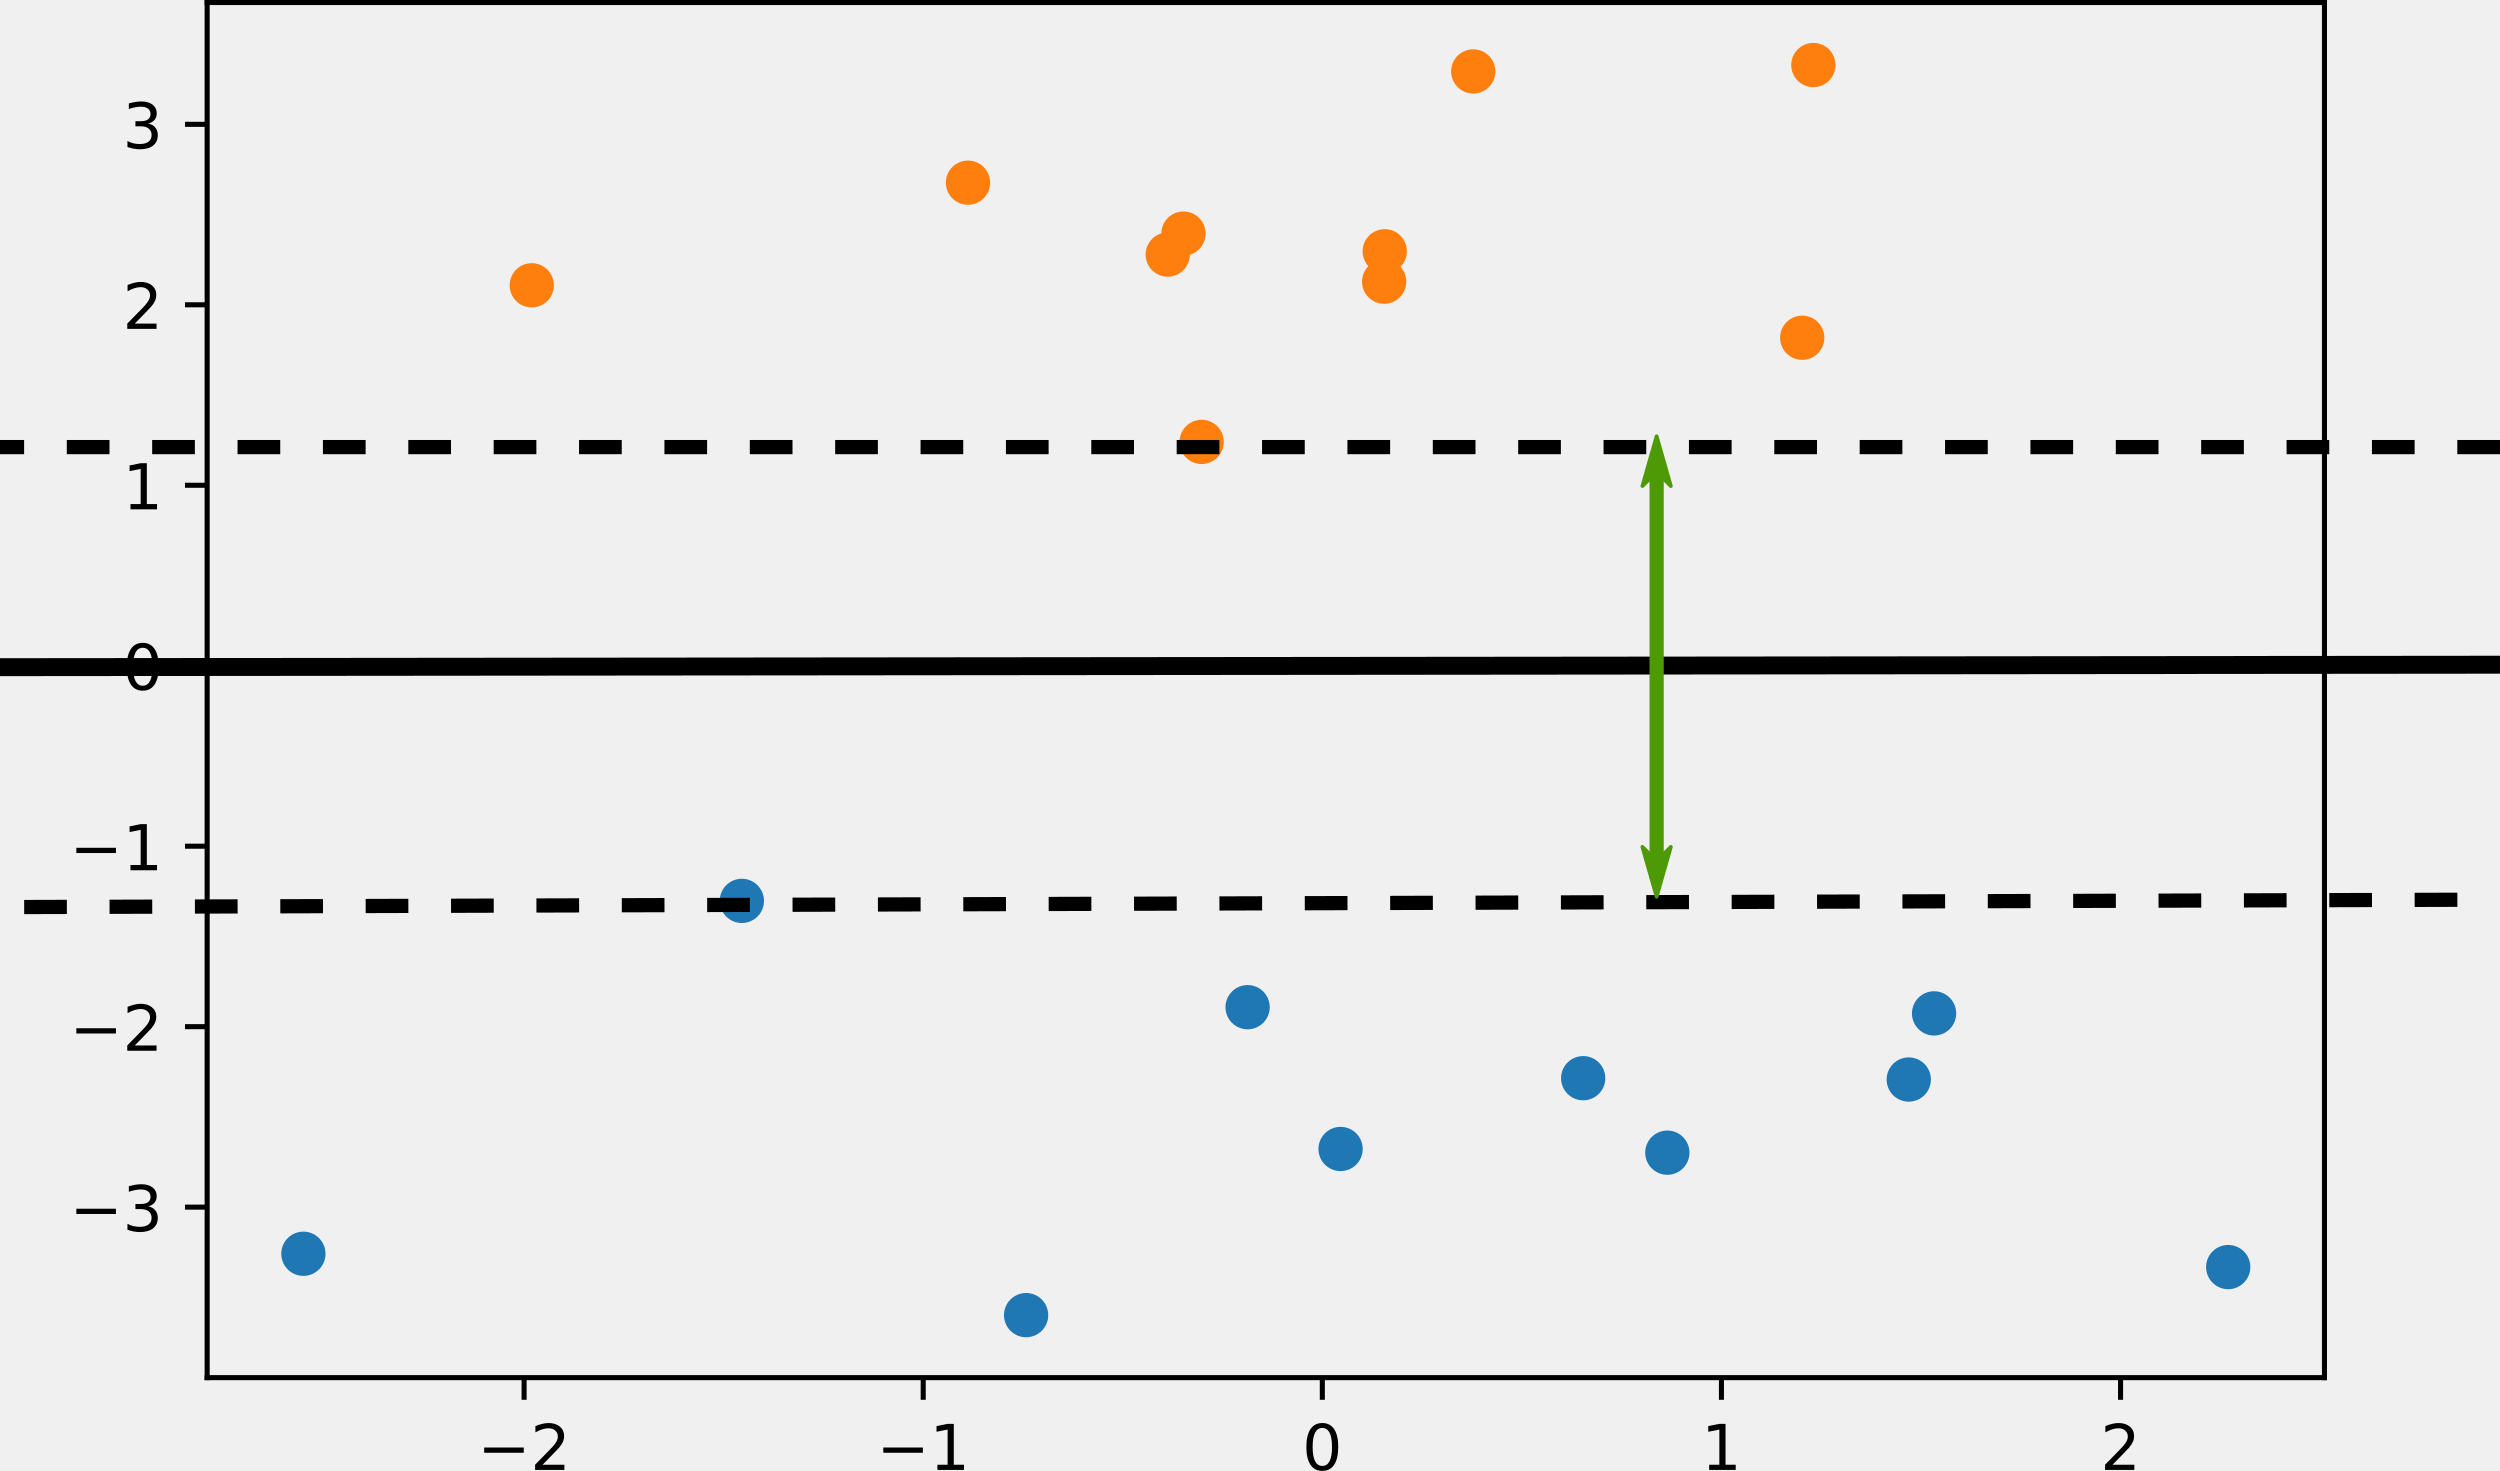
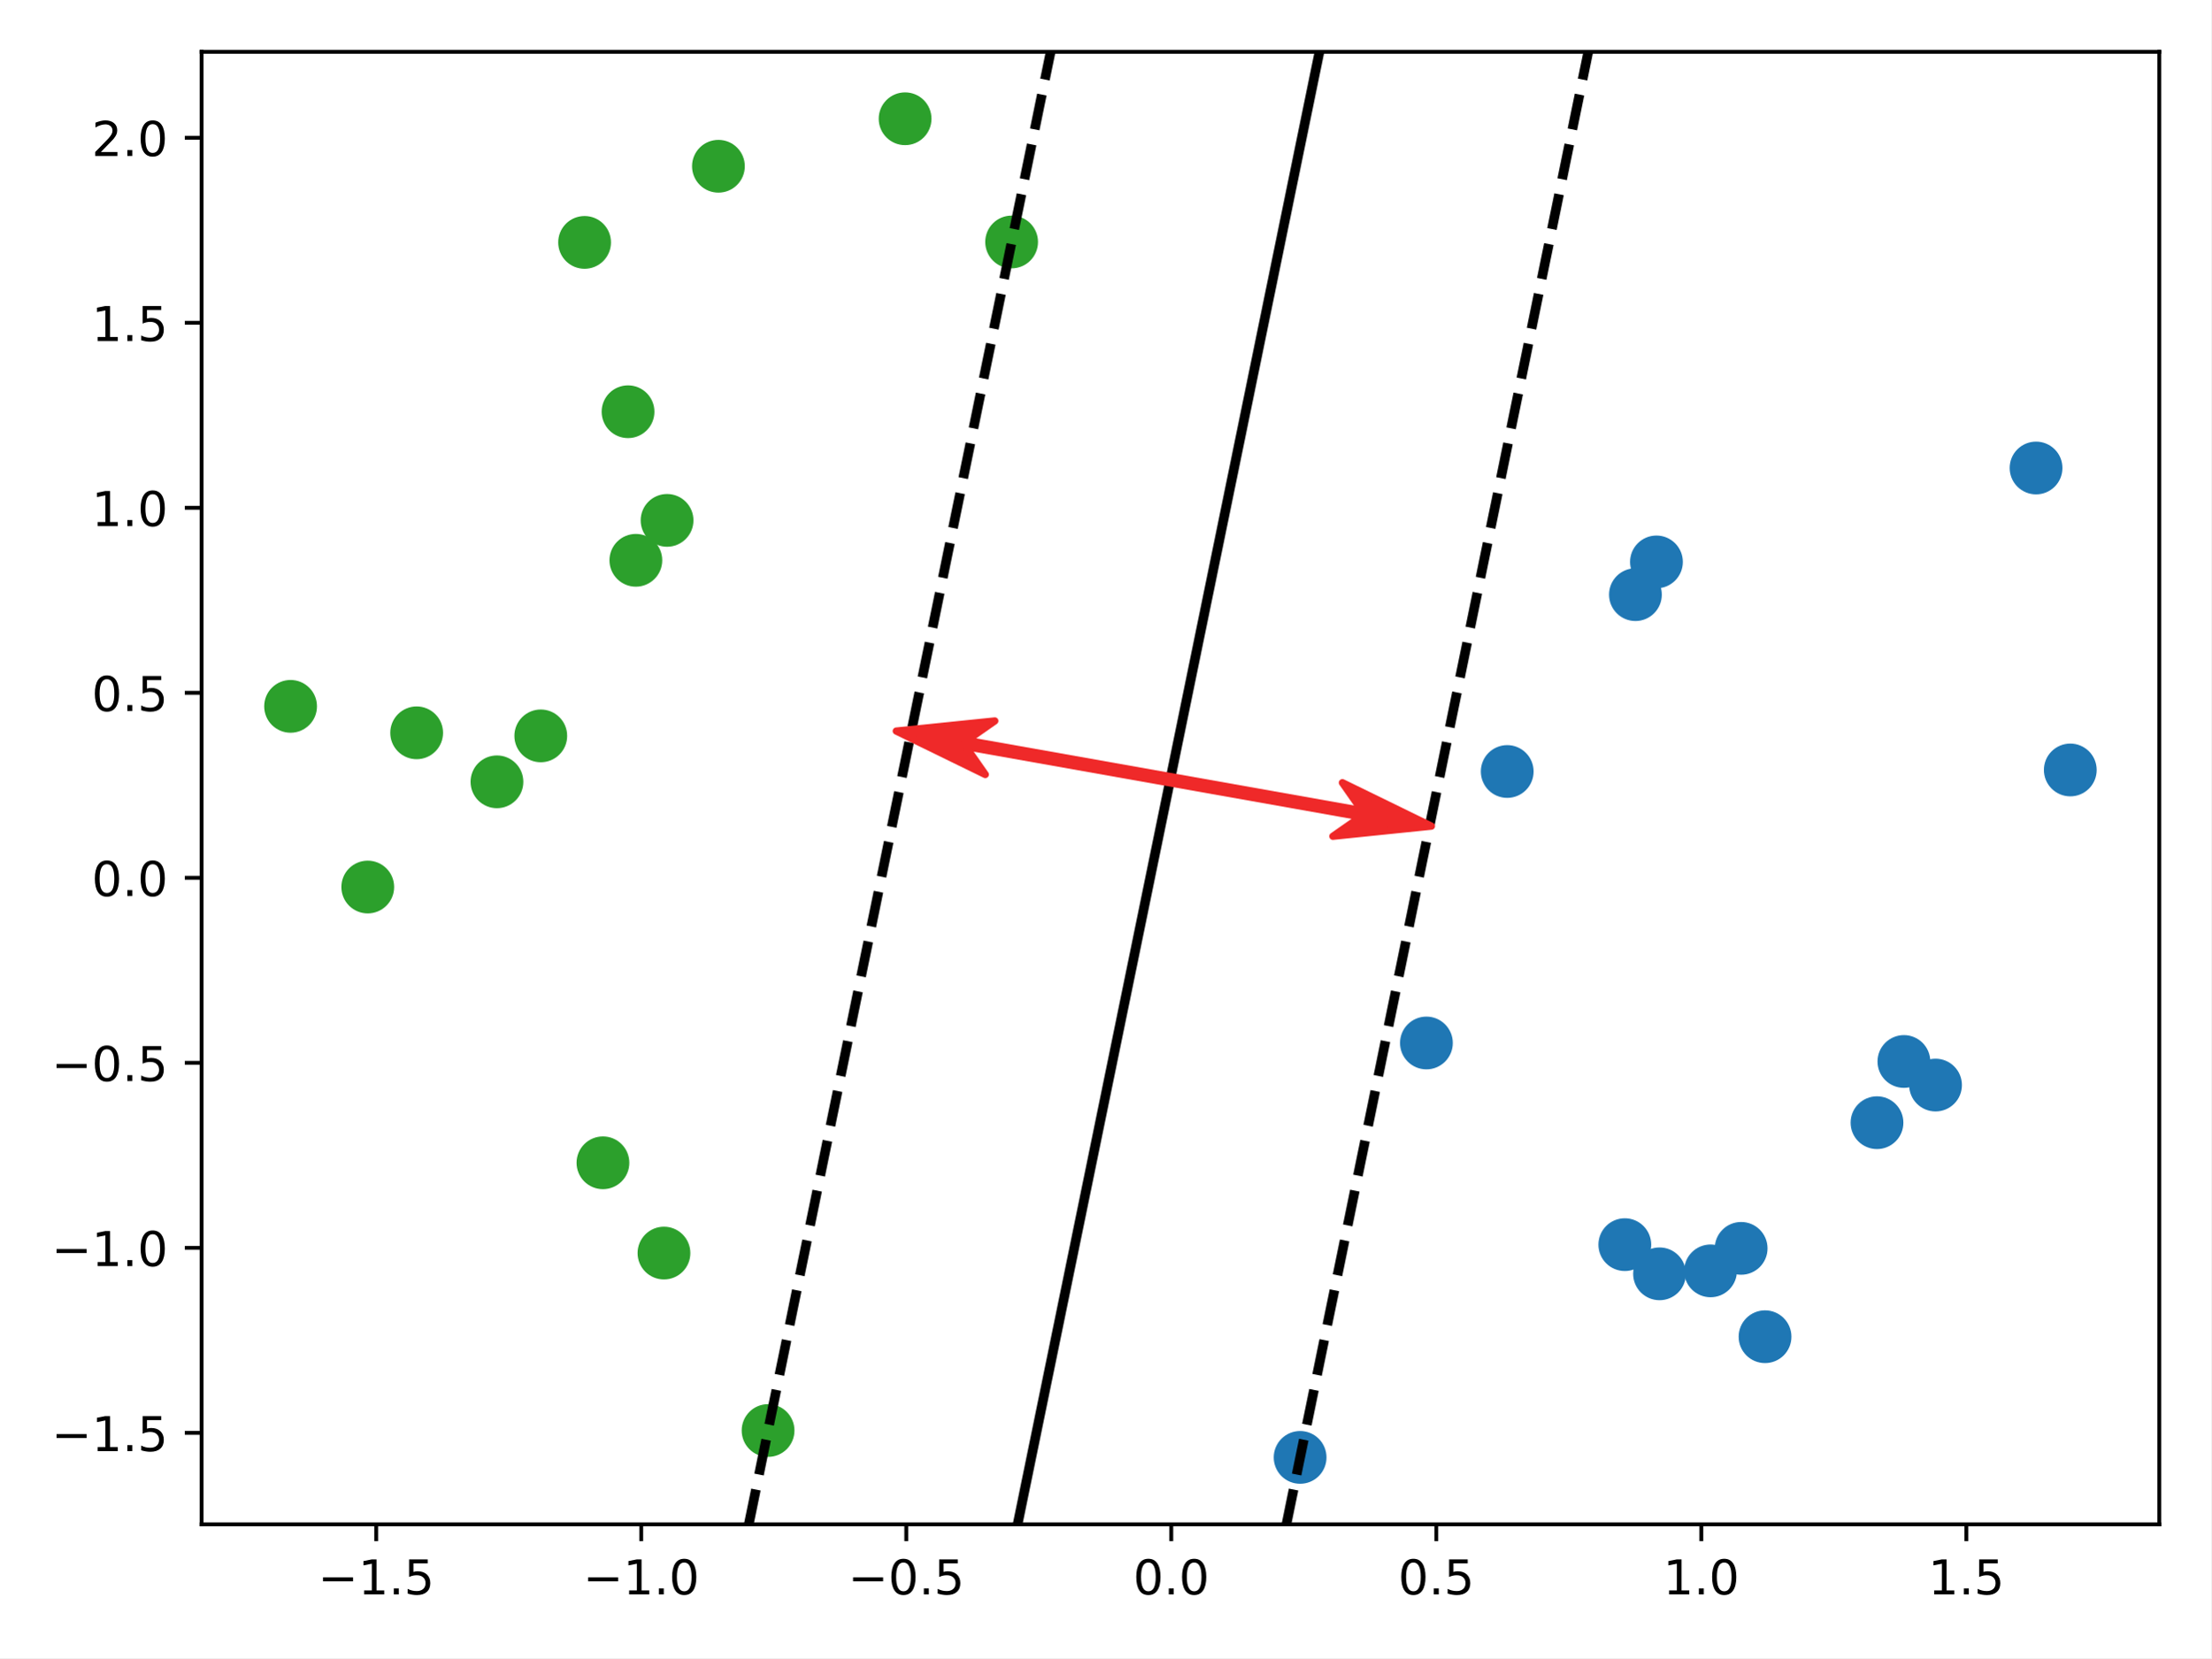
- <svg xmlns="http://www.w3.org/2000/svg" xmlns:xlink="http://www.w3.org/1999/xlink" height="232.581pt" version="1.1" viewBox="0 0 395.313 232.581" width="395.313pt" id="svg1347">
-   <defs id="defs1105" style="stroke-linecap:butt;stroke-linejoin:round">
-     <marker orient="auto" refY="0.0" refX="0.0" id="Arrow1Send" style="overflow:visible;">
-       <path id="path2766" d="M 0.0,0.0 L 5.0,-5.0 L -12.5,0.0 L 5.0,5.0 L 0.0,0.0 z " style="fill-rule:evenodd;stroke:#4e9a06;stroke-width:1pt;stroke-opacity:1;fill:#4e9a06;fill-opacity:1" transform="scale(0.2) rotate(180) translate(6,0)" />
+ <svg xmlns="http://www.w3.org/2000/svg" xmlns:xlink="http://www.w3.org/1999/xlink" width="460.8pt" height="345.6pt" viewBox="0 0 460.8 345.6" version="1.1" id="svg1598">
+   <defs id="defs1233">
+     <marker style="overflow:visible" id="Arrow1Mstart" refX="0.0" refY="0.0" orient="auto">
+       <path transform="scale(0.4) translate(10,0)" style="fill-rule:evenodd;fill:context-stroke;stroke:context-stroke;stroke-width:1.0pt" d="M 0.0,0.0 L 5.0,-5.0 L -12.5,0.0 L 5.0,5.0 L 0.0,0.0 z " id="path1799" />
    </marker>
-     <marker orient="auto" refY="0.0" refX="0.0" id="Arrow1Sstart" style="overflow:visible">
-       <path id="path2763" d="M 0.0,0.0 L 5.0,-5.0 L -12.5,0.0 L 5.0,5.0 L 0.0,0.0 z " style="fill-rule:evenodd;stroke:#4e9a06;stroke-width:1pt;stroke-opacity:1;fill:#4e9a06;fill-opacity:1" transform="scale(0.2) translate(6,0)" />
+     <marker style="overflow:visible;" id="Arrow1Mend" refX="0.0" refY="0.0" orient="auto">
+       <path transform="scale(0.4) rotate(180) translate(10,0)" style="fill-rule:evenodd;fill:context-stroke;stroke:context-stroke;stroke-width:1.0pt;" d="M 0.0,0.0 L 5.0,-5.0 L -12.5,0.0 L 5.0,5.0 L 0.0,0.0 z " id="path1802" />
    </marker>
-     <marker orient="auto" refY="0" refX="0" id="Arrow1Mend" style="overflow:visible;stroke-linecap:butt;stroke-linejoin:round">
-       <path id="path2760" d="M 0,0 5,-5 -12.5,0 5,5 Z" style="fill:#000000;fill-opacity:1;fill-rule:evenodd;stroke:#000000;stroke-width:1pt;stroke-linecap:butt;stroke-linejoin:round;stroke-opacity:1" transform="matrix(-0.4,0,0,-0.4,-4,0)" />
-     </marker>
-     <style type="text/css" id="style1103">
- *{stroke-linecap:butt;stroke-linejoin:round;}
-   </style>
-     <defs id="defs1140">
-       <path style="stroke:#ff7f0e;stroke-linecap:butt;stroke-linejoin:round" id="m6061742142" d="M 0,3 C 0.796,3 1.559,2.684 2.121,2.121 2.684,1.559 3,0.796 3,0 3,-0.796 2.684,-1.559 2.121,-2.121 1.559,-2.684 0.796,-3 0,-3 -0.796,-3 -1.559,-2.684 -2.121,-2.121 -2.684,-1.559 -3,-0.796 -3,0 -3,0.796 -2.684,1.559 -2.121,2.121 -1.559,2.684 -0.796,3 0,3 Z" />
-     </defs>
-     <defs id="defs1114">
-       <path style="stroke:#1f77b4;stroke-linecap:butt;stroke-linejoin:round" id="m99565466c9" d="M 0,3 C 0.796,3 1.559,2.684 2.121,2.121 2.684,1.559 3,0.796 3,0 3,-0.796 2.684,-1.559 2.121,-2.121 1.559,-2.684 0.796,-3 0,-3 -0.796,-3 -1.559,-2.684 -2.121,-2.121 -2.684,-1.559 -3,-0.796 -3,0 -3,0.796 -2.684,1.559 -2.121,2.121 -1.559,2.684 -0.796,3 0,3 Z" />
-     </defs>
-     <defs id="defs1247">
-       <path style="stroke-linecap:butt;stroke-linejoin:round" id="DejaVuSans-51" d="M 40.578,39.312 Q 47.656,37.797 51.625,33 q 3.984,-4.781 3.984,-11.812 0,-10.781 -7.422,-16.703 -7.422,-5.906 -21.094,-5.906 -4.578,0 -9.438,0.906 -4.859,0.906 -10.031,2.719 v 9.516 q 4.094,-2.391 8.969,-3.609 4.891,-1.219 10.219,-1.219 9.266,0 14.125,3.656 4.859,3.656 4.859,10.641 0,6.453 -4.516,10.078 -4.516,3.641 -12.562,3.641 h -8.5 v 8.109 h 8.891 q 7.266,0 11.125,2.906 3.859,2.906 3.859,8.375 0,5.609 -3.984,8.609 -3.969,3.016 -11.391,3.016 -4.062,0 -8.703,-0.891 Q 15.375,64.156 9.812,62.312 v 8.781 q 5.625,1.562 10.531,2.344 4.906,0.781 9.25,0.781 11.234,0 17.766,-5.109 6.547,-5.094 6.547,-13.781 0,-6.062 -3.469,-10.234 -3.469,-4.172 -9.859,-5.781 z" />
-     </defs>
-     <defs id="defs1239">
-       <path style="stroke:#000000;stroke-width:0.8;stroke-linecap:butt;stroke-linejoin:round" id="md190aae12c" d="M 0,0 H -3.5" />
-     </defs>
-     <defs id="defs1175">
-       <path style="stroke-linecap:butt;stroke-linejoin:round" id="DejaVuSans-8722" d="M 10.594,35.5 H 73.188 V 27.203 H 10.594 Z" />
-       <path style="stroke-linecap:butt;stroke-linejoin:round" id="DejaVuSans-50" d="M 19.188,8.297 H 53.609 V 0 H 7.328 v 8.297 q 5.609,5.812 15.297,15.594 9.703,9.797 12.188,12.641 4.734,5.312 6.609,9 1.891,3.688 1.891,7.25 0,5.812 -4.078,9.469 -4.078,3.672 -10.625,3.672 -4.641,0 -9.797,-1.609 -5.141,-1.609 -11,-4.891 v 9.969 Q 13.766,71.781 18.938,73 q 5.188,1.219 9.484,1.219 11.328,0 18.062,-5.672 6.734,-5.656 6.734,-15.125 0,-4.5 -1.688,-8.531 Q 49.859,40.875 45.406,35.406 44.188,33.984 37.641,27.219 31.109,20.453 19.188,8.297 Z" />
-     </defs>
-     <defs id="defs1166">
-       <path style="stroke:#000000;stroke-width:0.8;stroke-linecap:butt;stroke-linejoin:round" id="m6fbaaca22b" d="M 0,0 V 3.5" />
-     </defs>
-     <defs id="defs1191">
-       <path style="stroke-linecap:butt;stroke-linejoin:round" id="DejaVuSans-49" d="m 12.406,8.297 h 16.109 v 55.625 L 10.984,60.406 v 8.984 l 17.438,3.516 H 38.281 V 8.297 H 54.391 V 0 H 12.406 Z" />
-     </defs>
-     <defs id="defs1207">
-       <path style="stroke-linecap:butt;stroke-linejoin:round" id="DejaVuSans-48" d="m 31.781,66.406 q -7.609,0 -11.453,-7.5 Q 16.5,51.422 16.5,36.375 q 0,-14.984 3.828,-22.484 3.844,-7.5 11.453,-7.5 7.672,0 11.5,7.5 3.844,7.5 3.844,22.484 0,15.047 -3.844,22.531 -3.828,7.5 -11.5,7.5 z m 0,7.812 q 12.266,0 18.734,-9.703 6.469,-9.688 6.469,-28.141 0,-18.406 -6.469,-28.109 -6.469,-9.688 -18.734,-9.688 -12.25,0 -18.719,9.688 Q 6.594,17.969 6.594,36.375 q 0,18.453 6.469,28.141 6.469,9.703 18.719,9.703 z" />
-     </defs>
+     <style type="text/css" id="style1231">*{stroke-linejoin: round; stroke-linecap: butt}</style>
  </defs>
-   <use style="fill:#1f77b4;stroke:#1f77b4;stroke-linecap:butt;stroke-linejoin:round" x="327.071" xlink:href="#m99565466c9" y="194.403" id="use1116" width="100%" height="100%" transform="translate(-21.24506,-34.16)" />
-   <use style="fill:#1f77b4;stroke:#1f77b4;stroke-linecap:butt;stroke-linejoin:round" x="271.587" xlink:href="#m99565466c9" y="204.649" id="use1118" width="100%" height="100%" transform="translate(-21.24506,-34.16)" />
-   <use style="fill:#1f77b4;stroke:#1f77b4;stroke-linecap:butt;stroke-linejoin:round" x="323.069" xlink:href="#m99565466c9" y="204.862" id="use1120" width="100%" height="100%" transform="translate(-21.24506,-34.16)" />
-   <use style="fill:#1f77b4;stroke:#1f77b4;stroke-linecap:butt;stroke-linejoin:round" x="233.225" xlink:href="#m99565466c9" y="215.843" id="use1122" width="100%" height="100%" transform="translate(-21.24506,-34.16)" />
-   <use style="fill:#1f77b4;stroke:#1f77b4;stroke-linecap:butt;stroke-linejoin:round" x="138.552" xlink:href="#m99565466c9" y="176.612" id="use1124" width="100%" height="100%" transform="translate(-21.24506,-34.16)" />
-   <use style="fill:#1f77b4;stroke:#1f77b4;stroke-linecap:butt;stroke-linejoin:round" x="218.524" xlink:href="#m99565466c9" y="193.423" id="use1126" width="100%" height="100%" transform="translate(-21.24506,-34.16)" />
-   <use style="fill:#1f77b4;stroke:#1f77b4;stroke-linecap:butt;stroke-linejoin:round" x="69.218" xlink:href="#m99565466c9" y="232.411" id="use1128" width="100%" height="100%" transform="translate(-21.24506,-34.16)" />
-   <use style="fill:#1f77b4;stroke:#1f77b4;stroke-linecap:butt;stroke-linejoin:round" x="183.499" xlink:href="#m99565466c9" y="242.116" id="use1130" width="100%" height="100%" transform="translate(-21.24506,-34.16)" />
-   <use style="fill:#1f77b4;stroke:#1f77b4;stroke-linecap:butt;stroke-linejoin:round" x="284.892" xlink:href="#m99565466c9" y="216.426" id="use1132" width="100%" height="100%" transform="translate(-21.24506,-34.16)" />
-   <use style="fill:#1f77b4;stroke:#1f77b4;stroke-linecap:butt;stroke-linejoin:round" x="373.582" xlink:href="#m99565466c9" y="234.517" id="use1134" width="100%" height="100%" transform="translate(-21.24506,-34.16)" />
-   <use style="fill:#ff7f0e;stroke:#ff7f0e;stroke-linecap:butt;stroke-linejoin:round" x="211.259" xlink:href="#m6061742142" y="104.036" id="use1142" width="100%" height="100%" transform="translate(-21.24506,-34.16)" />
-   <use style="fill:#ff7f0e;stroke:#ff7f0e;stroke-linecap:butt;stroke-linejoin:round" x="208.381" xlink:href="#m6061742142" y="71.096" id="use1144" width="100%" height="100%" transform="translate(-21.24506,-34.16)" />
-   <use style="fill:#ff7f0e;stroke:#ff7f0e;stroke-linecap:butt;stroke-linejoin:round" x="174.309" xlink:href="#m6061742142" y="63.047" id="use1146" width="100%" height="100%" transform="translate(-21.24506,-34.16)" />
-   <use style="fill:#ff7f0e;stroke:#ff7f0e;stroke-linecap:butt;stroke-linejoin:round" x="240.205" xlink:href="#m6061742142" y="73.892" id="use1148" width="100%" height="100%" transform="translate(-21.24506,-34.16)" />
-   <use style="fill:#ff7f0e;stroke:#ff7f0e;stroke-linecap:butt;stroke-linejoin:round" x="254.203" xlink:href="#m6061742142" y="45.454" id="use1150" width="100%" height="100%" transform="translate(-21.24506,-34.16)" />
-   <use style="fill:#ff7f0e;stroke:#ff7f0e;stroke-linecap:butt;stroke-linejoin:round" x="240.116" xlink:href="#m6061742142" y="78.705" id="use1152" width="100%" height="100%" transform="translate(-21.24506,-34.16)" />
-   <use style="fill:#ff7f0e;stroke:#ff7f0e;stroke-linecap:butt;stroke-linejoin:round" x="306.22" xlink:href="#m6061742142" y="87.567" id="use1154" width="100%" height="100%" transform="translate(-21.24506,-34.16)" />
-   <use style="fill:#ff7f0e;stroke:#ff7f0e;stroke-linecap:butt;stroke-linejoin:round" x="105.329" xlink:href="#m6061742142" y="79.273" id="use1156" width="100%" height="100%" transform="translate(-21.24506,-34.16)" />
-   <use style="fill:#ff7f0e;stroke:#ff7f0e;stroke-linecap:butt;stroke-linejoin:round" x="307.981" xlink:href="#m6061742142" y="44.444" id="use1158" width="100%" height="100%" transform="translate(-21.24506,-34.16)" />
-   <use style="fill:#ff7f0e;stroke:#ff7f0e;stroke-linecap:butt;stroke-linejoin:round" x="205.893" xlink:href="#m6061742142" y="74.415" id="use1160" width="100%" height="100%" transform="translate(-21.24506,-34.16)" />
-   <use style="stroke:#000000;stroke-width:0.8;stroke-linecap:butt;stroke-linejoin:round" x="104.117" xlink:href="#m6fbaaca22b" y="252" id="use1168" width="100%" height="100%" transform="translate(-21.24506,-34.16)" />
-   <use xlink:href="#DejaVuSans-8722" id="use1177" style="stroke-linecap:butt;stroke-linejoin:round" x="0" y="0" width="100%" height="100%" transform="matrix(0.1,0,0,-0.1,75.50124,232.4384)" />
-   <use x="83.789" xlink:href="#DejaVuSans-50" id="use1179" style="stroke-linecap:butt;stroke-linejoin:round" y="0" width="100%" height="100%" transform="matrix(0.1,0,0,-0.1,75.50124,232.4384)" />
-   <use style="stroke:#000000;stroke-width:0.8;stroke-linecap:butt;stroke-linejoin:round" x="167.227" xlink:href="#m6fbaaca22b" y="252" id="use1185" width="100%" height="100%" transform="translate(-21.24506,-34.16)" />
-   <use xlink:href="#DejaVuSans-8722" id="use1193" style="stroke-linecap:butt;stroke-linejoin:round" x="0" y="0" width="100%" height="100%" transform="matrix(0.1,0,0,-0.1,138.6113,232.4384)" />
-   <use x="83.789" xlink:href="#DejaVuSans-49" id="use1195" style="stroke-linecap:butt;stroke-linejoin:round" y="0" width="100%" height="100%" transform="matrix(0.1,0,0,-0.1,138.6113,232.4384)" />
-   <use style="stroke:#000000;stroke-width:0.8;stroke-linecap:butt;stroke-linejoin:round" x="230.337" xlink:href="#m6fbaaca22b" y="252" id="use1201" width="100%" height="100%" transform="translate(-21.24506,-34.16)" />
-   <use xlink:href="#DejaVuSans-48" id="use1209" style="stroke-linecap:butt;stroke-linejoin:round" x="0" y="0" width="100%" height="100%" transform="matrix(0.1,0,0,-0.1,205.9112,232.4384)" />
-   <use style="stroke:#000000;stroke-width:0.8;stroke-linecap:butt;stroke-linejoin:round" x="293.448" xlink:href="#m6fbaaca22b" y="252" id="use1215" width="100%" height="100%" transform="translate(-21.24506,-34.16)" />
-   <use xlink:href="#DejaVuSans-49" id="use1220" style="stroke-linecap:butt;stroke-linejoin:round" x="0" y="0" width="100%" height="100%" transform="matrix(0.1,0,0,-0.1,269.0212,232.4384)" />
-   <use style="stroke:#000000;stroke-width:0.8;stroke-linecap:butt;stroke-linejoin:round" x="356.558" xlink:href="#m6fbaaca22b" y="252" id="use1226" width="100%" height="100%" transform="translate(-21.24506,-34.16)" />
-   <use xlink:href="#DejaVuSans-50" id="use1231" style="stroke-linecap:butt;stroke-linejoin:round" x="0" y="0" width="100%" height="100%" transform="matrix(0.1,0,0,-0.1,332.1313,232.4384)" />
-   <use style="stroke:#000000;stroke-width:0.8;stroke-linecap:butt;stroke-linejoin:round" x="54" xlink:href="#md190aae12c" y="225.04" id="use1241" width="100%" height="100%" transform="translate(-21.24506,-34.16)" />
-   <use xlink:href="#DejaVuSans-8722" id="use1249" style="stroke-linecap:butt;stroke-linejoin:round" x="0" y="0" width="100%" height="100%" transform="matrix(0.1,0,0,-0.1,11.01275,194.6793)" />
-   <use x="83.789" xlink:href="#DejaVuSans-51" id="use1251" style="stroke-linecap:butt;stroke-linejoin:round" y="0" width="100%" height="100%" transform="matrix(0.1,0,0,-0.1,11.01275,194.6793)" />
-   <use style="stroke:#000000;stroke-width:0.8;stroke-linecap:butt;stroke-linejoin:round" x="54" xlink:href="#md190aae12c" y="196.504" id="use1257" width="100%" height="100%" transform="translate(-21.24506,-34.16)" />
-   <use xlink:href="#DejaVuSans-8722" id="use1262" style="stroke-linecap:butt;stroke-linejoin:round" x="0" y="0" width="100%" height="100%" transform="matrix(0.1,0,0,-0.1,11.01275,166.1434)" />
-   <use x="83.789" xlink:href="#DejaVuSans-50" id="use1264" style="stroke-linecap:butt;stroke-linejoin:round" y="0" width="100%" height="100%" transform="matrix(0.1,0,0,-0.1,11.01275,166.1434)" />
-   <use style="stroke:#000000;stroke-width:0.8;stroke-linecap:butt;stroke-linejoin:round" x="54" xlink:href="#md190aae12c" y="167.968" id="use1270" width="100%" height="100%" transform="translate(-21.24506,-34.16)" />
-   <use xlink:href="#DejaVuSans-8722" id="use1275" style="stroke-linecap:butt;stroke-linejoin:round" x="0" y="0" width="100%" height="100%" transform="matrix(0.1,0,0,-0.1,11.01275,137.6075)" />
-   <use x="83.789" xlink:href="#DejaVuSans-49" id="use1277" style="stroke-linecap:butt;stroke-linejoin:round" y="0" width="100%" height="100%" transform="matrix(0.1,0,0,-0.1,11.01275,137.6075)" />
-   <use style="stroke:#000000;stroke-width:0.8;stroke-linecap:butt;stroke-linejoin:round" x="54" xlink:href="#md190aae12c" y="139.432" id="use1283" width="100%" height="100%" transform="translate(-21.24506,-34.16)" />
-   <use xlink:href="#DejaVuSans-48" id="use1288" style="stroke-linecap:butt;stroke-linejoin:round" x="0" y="0" width="100%" height="100%" transform="matrix(0.1,0,0,-0.1,19.39244,109.0715)" />
-   <use style="stroke:#000000;stroke-width:0.8;stroke-linecap:butt;stroke-linejoin:round" x="54" xlink:href="#md190aae12c" y="110.896" id="use1294" width="100%" height="100%" transform="translate(-21.24506,-34.16)" />
-   <use xlink:href="#DejaVuSans-49" id="use1299" style="stroke-linecap:butt;stroke-linejoin:round" x="0" y="0" width="100%" height="100%" transform="matrix(0.1,0,0,-0.1,19.39244,80.53562)" />
-   <use style="stroke:#000000;stroke-width:0.8;stroke-linecap:butt;stroke-linejoin:round" x="54" xlink:href="#md190aae12c" y="82.36" id="use1305" width="100%" height="100%" transform="translate(-21.24506,-34.16)" />
-   <use xlink:href="#DejaVuSans-50" id="use1310" style="stroke-linecap:butt;stroke-linejoin:round" x="0" y="0" width="100%" height="100%" transform="matrix(0.1,0,0,-0.1,19.39244,51.9997)" />
-   <use style="stroke:#000000;stroke-width:0.8;stroke-linecap:butt;stroke-linejoin:round" x="54" xlink:href="#md190aae12c" y="53.825" id="use1316" width="100%" height="100%" transform="translate(-21.24506,-34.16)" />
-   <use xlink:href="#DejaVuSans-51" id="use1321" style="stroke-linecap:butt;stroke-linejoin:round" x="0" y="0" width="100%" height="100%" transform="matrix(0.1,0,0,-0.1,19.39244,23.46378)" />
-   <path id="path1328" style="fill:none;stroke:#000000;stroke-width:0.8;stroke-linecap:square;stroke-linejoin:miter" d="M 32.755,217.84 V 0.4" />
-   <path id="path1331" style="fill:none;stroke:#000000;stroke-width:0.8;stroke-linecap:square;stroke-linejoin:miter" d="M 367.555,217.84 V 0.4" />
-   <path id="path1334" style="fill:none;stroke:#000000;stroke-width:0.8;stroke-linecap:square;stroke-linejoin:miter" d="m 32.755,217.84 h 334.8" />
-   <path id="path1337" style="fill:none;stroke:#000000;stroke-width:0.8;stroke-linecap:square;stroke-linejoin:miter" d="m 32.755,0.4 h 334.8" />
-   <defs id="defs1345">
-     <clipPath id="p47f3ae2311" style="stroke-linecap:butt;stroke-linejoin:round">
-       <rect height="217.44" width="334.8" x="54" y="34.56" id="rect1342" style="stroke-linecap:butt;stroke-linejoin:round" />
+   <g id="figure_1">
+     <g id="patch_1">
+       <path d="M 0 345.6  L 460.8 345.6  L 460.8 0  L 0 0  z " style="fill: #ffffff" id="path1235" />
+     </g>
+     <g id="axes_1">
+       <g id="patch_2">
+         <path d="M 42.01 317.72  L 450 317.72  L 450 10.8  L 42.01 10.8  z " style="fill: #ffffff" id="path1238" />
+       </g>
+       <g id="matplotlib.axis_1">
+         <g id="xtick_1">
+           <g id="line2d_1">
+             <defs id="defs1242">
+               <path id="mf2e381ca6a" d="M 0 0  L 0 3.5  " style="stroke: #000000; stroke-width: 0.8" />
+             </defs>
+             <g id="g1246">
+               <use xlink:href="#mf2e381ca6a" x="78.399" y="317.72" style="stroke: #000000; stroke-width: 0.8" id="use1244" />
+             </g>
+           </g>
+           <g id="text_1">
+             <g transform="translate(66.25784 332.3184) scale(0.1 -0.1)" id="g1263">
+               <defs id="defs1253">
+                 <path id="DejaVuSans-2212" d="M 678 2272  L 4684 2272  L 4684 1741  L 678 1741  L 678 2272  z " transform="scale(0.015625)" />
+                 <path id="DejaVuSans-31" d="M 794 531  L 1825 531  L 1825 4091  L 703 3866  L 703 4441  L 1819 4666  L 2450 4666  L 2450 531  L 3481 531  L 3481 0  L 794 0  L 794 531  z " transform="scale(0.015625)" />
+                 <path id="DejaVuSans-2e" d="M 684 794  L 1344 794  L 1344 0  L 684 0  L 684 794  z " transform="scale(0.015625)" />
+                 <path id="DejaVuSans-35" d="M 691 4666  L 3169 4666  L 3169 4134  L 1269 4134  L 1269 2991  Q 1406 3038 1543 3061  Q 1681 3084 1819 3084  Q 2600 3084 3056 2656  Q 3513 2228 3513 1497  Q 3513 744 3044 326  Q 2575 -91 1722 -91  Q 1428 -91 1123 -41  Q 819 9 494 109  L 494 744  Q 775 591 1075 516  Q 1375 441 1709 441  Q 2250 441 2565 725  Q 2881 1009 2881 1497  Q 2881 1984 2565 2268  Q 2250 2553 1709 2553  Q 1456 2553 1204 2497  Q 953 2441 691 2322  L 691 4666  z " transform="scale(0.015625)" />
+               </defs>
+               <use xlink:href="#DejaVuSans-2212" id="use1255" />
+               <use xlink:href="#DejaVuSans-31" x="83.789" id="use1257" />
+               <use xlink:href="#DejaVuSans-2e" x="147.412" id="use1259" />
+               <use xlink:href="#DejaVuSans-35" x="179.199" id="use1261" />
+             </g>
+           </g>
+         </g>
+         <g id="xtick_2">
+           <g id="line2d_2">
+             <g id="g1269">
+               <use xlink:href="#mf2e381ca6a" x="133.632" y="317.72" style="stroke: #000000; stroke-width: 0.8" id="use1267" />
+             </g>
+           </g>
+           <g id="text_2">
+             <g transform="translate(121.4908 332.3184) scale(0.1 -0.1)" id="g1283">
+               <defs id="defs1273">
+                 <path id="DejaVuSans-30" d="M 2034 4250  Q 1547 4250 1301 3770  Q 1056 3291 1056 2328  Q 1056 1369 1301 889  Q 1547 409 2034 409  Q 2525 409 2770 889  Q 3016 1369 3016 2328  Q 3016 3291 2770 3770  Q 2525 4250 2034 4250  z M 2034 4750  Q 2819 4750 3233 4129  Q 3647 3509 3647 2328  Q 3647 1150 3233 529  Q 2819 -91 2034 -91  Q 1250 -91 836 529  Q 422 1150 422 2328  Q 422 3509 836 4129  Q 1250 4750 2034 4750  z " transform="scale(0.015625)" />
+               </defs>
+               <use xlink:href="#DejaVuSans-2212" id="use1275" />
+               <use xlink:href="#DejaVuSans-31" x="83.789" id="use1277" />
+               <use xlink:href="#DejaVuSans-2e" x="147.412" id="use1279" />
+               <use xlink:href="#DejaVuSans-30" x="179.199" id="use1281" />
+             </g>
+           </g>
+         </g>
+         <g id="xtick_3">
+           <g id="line2d_3">
+             <g id="g1289">
+               <use xlink:href="#mf2e381ca6a" x="188.865" y="317.72" style="stroke: #000000; stroke-width: 0.8" id="use1287" />
+             </g>
+           </g>
+           <g id="text_3">
+             <g transform="translate(176.7237 332.3184) scale(0.1 -0.1)" id="g1300">
+               <use xlink:href="#DejaVuSans-2212" id="use1292" />
+               <use xlink:href="#DejaVuSans-30" x="83.789" id="use1294" />
+               <use xlink:href="#DejaVuSans-2e" x="147.412" id="use1296" />
+               <use xlink:href="#DejaVuSans-35" x="179.199" id="use1298" />
+             </g>
+           </g>
+         </g>
+         <g id="xtick_4">
+           <g id="line2d_4">
+             <g id="g1306">
+               <use xlink:href="#mf2e381ca6a" x="244.098" y="317.72" style="stroke: #000000; stroke-width: 0.8" id="use1304" />
+             </g>
+           </g>
+           <g id="text_4">
+             <g transform="translate(236.1465 332.3184) scale(0.1 -0.1)" id="g1315">
+               <use xlink:href="#DejaVuSans-30" id="use1309" />
+               <use xlink:href="#DejaVuSans-2e" x="63.623" id="use1311" />
+               <use xlink:href="#DejaVuSans-30" x="95.41" id="use1313" />
+             </g>
+           </g>
+         </g>
+         <g id="xtick_5">
+           <g id="line2d_5">
+             <g id="g1321">
+               <use xlink:href="#mf2e381ca6a" x="299.331" y="317.72" style="stroke: #000000; stroke-width: 0.8" id="use1319" />
+             </g>
+           </g>
+           <g id="text_5">
+             <g transform="translate(291.3794 332.3184) scale(0.1 -0.1)" id="g1330">
+               <use xlink:href="#DejaVuSans-30" id="use1324" />
+               <use xlink:href="#DejaVuSans-2e" x="63.623" id="use1326" />
+               <use xlink:href="#DejaVuSans-35" x="95.41" id="use1328" />
+             </g>
+           </g>
+         </g>
+         <g id="xtick_6">
+           <g id="line2d_6">
+             <g id="g1336">
+               <use xlink:href="#mf2e381ca6a" x="354.564" y="317.72" style="stroke: #000000; stroke-width: 0.8" id="use1334" />
+             </g>
+           </g>
+           <g id="text_6">
+             <g transform="translate(346.6123 332.3184) scale(0.1 -0.1)" id="g1345">
+               <use xlink:href="#DejaVuSans-31" id="use1339" />
+               <use xlink:href="#DejaVuSans-2e" x="63.623" id="use1341" />
+               <use xlink:href="#DejaVuSans-30" x="95.41" id="use1343" />
+             </g>
+           </g>
+         </g>
+         <g id="xtick_7">
+           <g id="line2d_7">
+             <g id="g1351">
+               <use xlink:href="#mf2e381ca6a" x="409.797" y="317.72" style="stroke: #000000; stroke-width: 0.8" id="use1349" />
+             </g>
+           </g>
+           <g id="text_7">
+             <g transform="translate(401.8452 332.3184) scale(0.1 -0.1)" id="g1360">
+               <use xlink:href="#DejaVuSans-31" id="use1354" />
+               <use xlink:href="#DejaVuSans-2e" x="63.623" id="use1356" />
+               <use xlink:href="#DejaVuSans-35" x="95.41" id="use1358" />
+             </g>
+           </g>
+         </g>
+       </g>
+       <g id="matplotlib.axis_2">
+         <g id="ytick_1">
+           <g id="line2d_8">
+             <defs id="defs1366">
+               <path id="m801cfbeb66" d="M 0 0  L -3.5 0  " style="stroke: #000000; stroke-width: 0.8" />
+             </defs>
+             <g id="g1370">
+               <use xlink:href="#m801cfbeb66" x="42.01" y="298.656" style="stroke: #000000; stroke-width: 0.8" id="use1368" />
+             </g>
+           </g>
+           <g id="text_8">
+             <g transform="translate(10.72719 302.4549) scale(0.1 -0.1)" id="g1381">
+               <use xlink:href="#DejaVuSans-2212" id="use1373" />
+               <use xlink:href="#DejaVuSans-31" x="83.789" id="use1375" />
+               <use xlink:href="#DejaVuSans-2e" x="147.412" id="use1377" />
+               <use xlink:href="#DejaVuSans-35" x="179.199" id="use1379" />
+             </g>
+           </g>
+         </g>
+         <g id="ytick_2">
+           <g id="line2d_9">
+             <g id="g1387">
+               <use xlink:href="#m801cfbeb66" x="42.01" y="260.092" style="stroke: #000000; stroke-width: 0.8" id="use1385" />
+             </g>
+           </g>
+           <g id="text_9">
+             <g transform="translate(10.72719 263.8911) scale(0.1 -0.1)" id="g1398">
+               <use xlink:href="#DejaVuSans-2212" id="use1390" />
+               <use xlink:href="#DejaVuSans-31" x="83.789" id="use1392" />
+               <use xlink:href="#DejaVuSans-2e" x="147.412" id="use1394" />
+               <use xlink:href="#DejaVuSans-30" x="179.199" id="use1396" />
+             </g>
+           </g>
+         </g>
+         <g id="ytick_3">
+           <g id="line2d_10">
+             <g id="g1404">
+               <use xlink:href="#m801cfbeb66" x="42.01" y="221.528" style="stroke: #000000; stroke-width: 0.8" id="use1402" />
+             </g>
+           </g>
+           <g id="text_10">
+             <g transform="translate(10.72719 225.3273) scale(0.1 -0.1)" id="g1415">
+               <use xlink:href="#DejaVuSans-2212" id="use1407" />
+               <use xlink:href="#DejaVuSans-30" x="83.789" id="use1409" />
+               <use xlink:href="#DejaVuSans-2e" x="147.412" id="use1411" />
+               <use xlink:href="#DejaVuSans-35" x="179.199" id="use1413" />
+             </g>
+           </g>
+         </g>
+         <g id="ytick_4">
+           <g id="line2d_11">
+             <g id="g1421">
+               <use xlink:href="#m801cfbeb66" x="42.01" y="182.964" style="stroke: #000000; stroke-width: 0.8" id="use1419" />
+             </g>
+           </g>
+           <g id="text_11">
+             <g transform="translate(19.10687 186.7636) scale(0.1 -0.1)" id="g1430">
+               <use xlink:href="#DejaVuSans-30" id="use1424" />
+               <use xlink:href="#DejaVuSans-2e" x="63.623" id="use1426" />
+               <use xlink:href="#DejaVuSans-30" x="95.41" id="use1428" />
+             </g>
+           </g>
+         </g>
+         <g id="ytick_5">
+           <g id="line2d_12">
+             <g id="g1436">
+               <use xlink:href="#m801cfbeb66" x="42.01" y="144.401" style="stroke: #000000; stroke-width: 0.8" id="use1434" />
+             </g>
+           </g>
+           <g id="text_12">
+             <g transform="translate(19.10687 148.1998) scale(0.1 -0.1)" id="g1445">
+               <use xlink:href="#DejaVuSans-30" id="use1439" />
+               <use xlink:href="#DejaVuSans-2e" x="63.623" id="use1441" />
+               <use xlink:href="#DejaVuSans-35" x="95.41" id="use1443" />
+             </g>
+           </g>
+         </g>
+         <g id="ytick_6">
+           <g id="line2d_13">
+             <g id="g1451">
+               <use xlink:href="#m801cfbeb66" x="42.01" y="105.837" style="stroke: #000000; stroke-width: 0.8" id="use1449" />
+             </g>
+           </g>
+           <g id="text_13">
+             <g transform="translate(19.10687 109.636) scale(0.1 -0.1)" id="g1460">
+               <use xlink:href="#DejaVuSans-31" id="use1454" />
+               <use xlink:href="#DejaVuSans-2e" x="63.623" id="use1456" />
+               <use xlink:href="#DejaVuSans-30" x="95.41" id="use1458" />
+             </g>
+           </g>
+         </g>
+         <g id="ytick_7">
+           <g id="line2d_14">
+             <g id="g1466">
+               <use xlink:href="#m801cfbeb66" x="42.01" y="67.273" style="stroke: #000000; stroke-width: 0.8" id="use1464" />
+             </g>
+           </g>
+           <g id="text_14">
+             <g transform="translate(19.10687 71.0722) scale(0.1 -0.1)" id="g1475">
+               <use xlink:href="#DejaVuSans-31" id="use1469" />
+               <use xlink:href="#DejaVuSans-2e" x="63.623" id="use1471" />
+               <use xlink:href="#DejaVuSans-35" x="95.41" id="use1473" />
+             </g>
+           </g>
+         </g>
+         <g id="ytick_8">
+           <g id="line2d_15">
+             <g id="g1481">
+               <use xlink:href="#m801cfbeb66" x="42.01" y="28.709" style="stroke: #000000; stroke-width: 0.8" id="use1479" />
+             </g>
+           </g>
+           <g id="text_15">
+             <g transform="translate(19.10687 32.50842) scale(0.1 -0.1)" id="g1493">
+               <defs id="defs1485">
+                 <path id="DejaVuSans-32" d="M 1228 531  L 3431 531  L 3431 0  L 469 0  L 469 531  Q 828 903 1448 1529  Q 2069 2156 2228 2338  Q 2531 2678 2651 2914  Q 2772 3150 2772 3378  Q 2772 3750 2511 3984  Q 2250 4219 1831 4219  Q 1534 4219 1204 4116  Q 875 4013 500 3803  L 500 4441  Q 881 4594 1212 4672  Q 1544 4750 1819 4750  Q 2544 4750 2975 4387  Q 3406 4025 3406 3419  Q 3406 3131 3298 2873  Q 3191 2616 2906 2266  Q 2828 2175 2409 1742  Q 1991 1309 1228 531  z " transform="scale(0.015625)" />
+               </defs>
+               <use xlink:href="#DejaVuSans-32" id="use1487" />
+               <use xlink:href="#DejaVuSans-2e" x="63.623" id="use1489" />
+               <use xlink:href="#DejaVuSans-30" x="95.41" id="use1491" />
+             </g>
+           </g>
+         </g>
+       </g>
+       <g id="line2d_16">
+         <defs id="defs1499">
+           <path id="mdb65744ed4" d="M 0 5  C 1.326 5 2.598 4.473 3.536 3.536  C 4.473 2.598 5 1.326 5 0  C 5 -1.326 4.473 -2.598 3.536 -3.536  C 2.598 -4.473 1.326 -5 0 -5  C -1.326 -5 -2.598 -4.473 -3.536 -3.536  C -4.473 -2.598 -5 -1.326 -5 0  C -5 1.326 -4.473 2.598 -3.536 3.536  C -2.598 4.473 -1.326 5 0 5  z " style="stroke: #2ca02c" />
+         </defs>
+         <g clip-path="url(#p6cfe2d486a)" id="g1531">
+           <use xlink:href="#mdb65744ed4" x="121.827" y="50.522" style="fill: #2ca02c; stroke: #2ca02c" id="use1501" />
+           <use xlink:href="#mdb65744ed4" x="125.653" y="242.364" style="fill: #2ca02c; stroke: #2ca02c" id="use1503" />
+           <use xlink:href="#mdb65744ed4" x="132.511" y="116.782" style="fill: #2ca02c; stroke: #2ca02c" id="use1505" />
+           <use xlink:href="#mdb65744ed4" x="160.066" y="298.165" style="fill: #2ca02c; stroke: #2ca02c" id="use1507" />
+           <use xlink:href="#mdb65744ed4" x="138.371" y="261.181" style="fill: #2ca02c; stroke: #2ca02c" id="use1509" />
+           <use xlink:href="#mdb65744ed4" x="130.882" y="85.815" style="fill: #2ca02c; stroke: #2ca02c" id="use1511" />
+           <use xlink:href="#mdb65744ed4" x="139.016" y="108.46" style="fill: #2ca02c; stroke: #2ca02c" id="use1513" />
+           <use xlink:href="#mdb65744ed4" x="103.562" y="162.954" style="fill: #2ca02c; stroke: #2ca02c" id="use1515" />
+           <use xlink:href="#mdb65744ed4" x="210.824" y="50.432" style="fill: #2ca02c; stroke: #2ca02c" id="use1517" />
+           <use xlink:href="#mdb65744ed4" x="76.638" y="184.883" style="fill: #2ca02c; stroke: #2ca02c" id="use1519" />
+           <use xlink:href="#mdb65744ed4" x="60.555" y="147.224" style="fill: #2ca02c; stroke: #2ca02c" id="use1521" />
+           <use xlink:href="#mdb65744ed4" x="188.624" y="24.751" style="fill: #2ca02c; stroke: #2ca02c" id="use1523" />
+           <use xlink:href="#mdb65744ed4" x="149.72" y="34.651" style="fill: #2ca02c; stroke: #2ca02c" id="use1525" />
+           <use xlink:href="#mdb65744ed4" x="86.829" y="152.742" style="fill: #2ca02c; stroke: #2ca02c" id="use1527" />
+           <use xlink:href="#mdb65744ed4" x="112.697" y="153.378" style="fill: #2ca02c; stroke: #2ca02c" id="use1529" />
+         </g>
+       </g>
+       <g id="line2d_17">
+         <defs id="defs1535">
+           <path id="m810dfcf8d6" d="M 0 5  C 1.326 5 2.598 4.473 3.536 3.536  C 4.473 2.598 5 1.326 5 0  C 5 -1.326 4.473 -2.598 3.536 -3.536  C 2.598 -4.473 1.326 -5 0 -5  C -1.326 -5 -2.598 -4.473 -3.536 -3.536  C -4.473 -2.598 -5 -1.326 -5 0  C -5 1.326 -4.473 2.598 -3.536 3.536  C -2.598 4.473 -1.326 5 0 5  z " style="stroke: #1f77b4" />
+         </defs>
+         <g clip-path="url(#p6cfe2d486a)" id="g1567">
+           <use xlink:href="#m810dfcf8d6" x="391.171" y="234.005" style="fill: #1f77b4; stroke: #1f77b4" id="use1537" />
+           <use xlink:href="#m810dfcf8d6" x="424.32" y="97.541" style="fill: #1f77b4; stroke: #1f77b4" id="use1539" />
+           <use xlink:href="#m810dfcf8d6" x="431.455" y="160.484" style="fill: #1f77b4; stroke: #1f77b4" id="use1541" />
+           <use xlink:href="#m810dfcf8d6" x="356.484" y="264.89" style="fill: #1f77b4; stroke: #1f77b4" id="use1543" />
+           <use xlink:href="#m810dfcf8d6" x="362.861" y="260.198" style="fill: #1f77b4; stroke: #1f77b4" id="use1545" />
+           <use xlink:href="#m810dfcf8d6" x="345.855" y="265.507" style="fill: #1f77b4; stroke: #1f77b4" id="use1547" />
+           <use xlink:href="#m810dfcf8d6" x="367.841" y="278.616" style="fill: #1f77b4; stroke: #1f77b4" id="use1549" />
+           <use xlink:href="#m810dfcf8d6" x="345.211" y="117.12" style="fill: #1f77b4; stroke: #1f77b4" id="use1551" />
+           <use xlink:href="#m810dfcf8d6" x="396.78" y="221.246" style="fill: #1f77b4; stroke: #1f77b4" id="use1553" />
+           <use xlink:href="#m810dfcf8d6" x="314.109" y="160.803" style="fill: #1f77b4; stroke: #1f77b4" id="use1555" />
+           <use xlink:href="#m810dfcf8d6" x="338.618" y="259.425" style="fill: #1f77b4; stroke: #1f77b4" id="use1557" />
+           <use xlink:href="#m810dfcf8d6" x="340.83" y="123.939" style="fill: #1f77b4; stroke: #1f77b4" id="use1559" />
+           <use xlink:href="#m810dfcf8d6" x="297.27" y="217.389" style="fill: #1f77b4; stroke: #1f77b4" id="use1561" />
+           <use xlink:href="#m810dfcf8d6" x="403.373" y="226.162" style="fill: #1f77b4; stroke: #1f77b4" id="use1563" />
+           <use xlink:href="#m810dfcf8d6" x="270.948" y="303.769" style="fill: #1f77b4; stroke: #1f77b4" id="use1565" />
+         </g>
+       </g>
+       <g id="PathCollection_1">
+         <path d="M 156.044 317.72  L 158.214 307.137  L 160.383 296.553  L 162.552 285.97  L 164.722 275.386  L 166.891 264.803  L 168.628 256.33  L 169.06 254.219  L 171.229 243.636  L 173.399 233.052  L 175.568 222.469  L 177.737 211.886  L 179.907 201.302  L 182.076 190.719  L 182.696 187.692  L 184.245 180.135  L 186.414 169.552  L 188.584 158.968  L 190.753 148.385  L 192.922 137.801  L 195.092 127.218  L 196.765 119.054  L 197.261 116.634  L 199.43 106.051  L 201.599 95.468  L 203.769 84.884  L 205.938 74.301  L 208.107 63.717  L 210.277 53.134  L 210.833 50.417  L 212.446 42.55  L 214.615 31.967  L 216.784 21.383  L 218.954 10.8  " clip-path="url(#p6cfe2d486a)" style="fill: none; stroke-dasharray: 7.4,3.2; stroke-dashoffset: 0; stroke: #000000; stroke-width: 2" id="path1570" />
+       </g>
+       <g id="PathCollection_2">
+         <path d="M 212.07 317.72  L 214.239 307.137  L 216.408 296.553  L 218.577 285.97  L 220.747 275.386  L 222.916 264.803  L 224.902 255.113  L 225.085 254.219  L 227.255 243.636  L 229.424 233.052  L 231.593 222.469  L 233.762 211.886  L 235.932 201.302  L 238.101 190.719  L 238.971 186.475  L 240.27 180.135  L 242.44 169.552  L 244.609 158.968  L 246.778 148.385  L 248.947 137.801  L 251.117 127.218  L 253.039 117.838  L 253.286 116.634  L 255.455 106.051  L 257.625 95.468  L 259.794 84.884  L 261.963 74.301  L 264.132 63.717  L 266.302 53.134  L 267.108 49.2  L 268.471 42.55  L 270.64 31.967  L 272.81 21.383  L 274.979 10.8  " clip-path="url(#p6cfe2d486a)" style="fill: none; stroke: #000000; stroke-width: 2" id="path1573" />
+       </g>
+       <g id="PathCollection_3">
+         <path d="M 268.095 317.72  L 270.264 307.137  L 272.433 296.553  L 274.603 285.97  L 276.772 275.386  L 278.941 264.803  L 281.11 254.219  L 281.177 253.896  L 283.28 243.636  L 285.449 233.052  L 287.618 222.469  L 289.788 211.886  L 291.957 201.302  L 294.126 190.719  L 295.245 185.259  L 296.295 180.135  L 298.465 169.552  L 300.634 158.968  L 302.803 148.385  L 304.972 137.801  L 307.142 127.218  L 309.311 116.634  L 309.314 116.621  L 311.48 106.051  L 313.65 95.468  L 315.819 84.884  L 317.988 74.301  L 320.157 63.717  L 322.327 53.134  L 323.382 47.984  L 324.496 42.55  L 326.665 31.967  L 328.835 21.383  L 331.004 10.8  " clip-path="url(#p6cfe2d486a)" style="fill: none; stroke-dasharray: 7.4,3.2; stroke-dashoffset: 0; stroke: #000000; stroke-width: 2" id="path1576" />
+       </g>
+       <g id="patch_3">
+         <path d="M 42.01 317.72  L 42.01 10.8  " style="fill: none; stroke: #000000; stroke-width: 0.8; stroke-linejoin: miter; stroke-linecap: square" id="path1579" />
+       </g>
+       <g id="patch_4">
+         <path d="M 450 317.72  L 450 10.8  " style="fill: none; stroke: #000000; stroke-width: 0.8; stroke-linejoin: miter; stroke-linecap: square" id="path1582" />
+       </g>
+       <g id="patch_5">
+         <path d="M 42.01 317.72  L 450 317.72  " style="fill: none; stroke: #000000; stroke-width: 0.8; stroke-linejoin: miter; stroke-linecap: square" id="path1585" />
+       </g>
+       <g id="patch_6">
+         <path d="M 42.01 10.8  L 450 10.8  " style="fill: none; stroke: #000000; stroke-width: 0.8; stroke-linejoin: miter; stroke-linecap: square" id="path1588" />
+       </g>
+     </g>
+   </g>
+   <defs id="defs1596">
+     <clipPath id="p6cfe2d486a">
+       <rect x="42.01" y="10.8" width="407.99" height="306.92" id="rect1593" />
    </clipPath>
  </defs>
-   <path style="fill:none;stroke:#000000;stroke-width:2.835;stroke-linecap:butt;stroke-linejoin:miter;stroke-miterlimit:4;stroke-dasharray:none;stroke-opacity:1" d="M 417.508,105.084 -7.081,105.505" id="path1410" />
-   <text xml:space="preserve" style="font-style:normal;font-variant:normal;font-weight:normal;font-stretch:normal;font-size:40px;line-height:1;font-family:'Libre Baskerville';-inkscape-font-specification:'Libre Baskerville';text-align:center;letter-spacing:0px;word-spacing:0px;text-anchor:middle;fill:#000000;fill-opacity:1;stroke:none;stroke-width:0.75;stroke-linecap:butt;stroke-linejoin:round" x="276.198" y="153.681" id="text1414">
-     <tspan id="tspan1412" style="stroke-width:0.75;stroke-linecap:butt;stroke-linejoin:round" x="276.198" y="184.971" />
-   </text>
-   <path style="fill:none;stroke:#000000;stroke-width:2.25;stroke-linecap:butt;stroke-linejoin:miter;stroke-miterlimit:4;stroke-dasharray:6.75, 6.75;stroke-dashoffset:0;stroke-opacity:1" d="m 402.07,142.234 -422.726,1.265" id="path1410-7" />
-   <path style="fill:none;stroke:#000000;stroke-width:2.25;stroke-linecap:butt;stroke-linejoin:miter;stroke-miterlimit:4;stroke-dasharray:6.75, 6.75;stroke-dashoffset:0;stroke-opacity:1" d="m 395.313,70.696 -409.74,0" id="path1410-5" />
-   <path style="fill:#4e9a06;stroke:#4e9a06;stroke-width:2.25;stroke-linecap:butt;stroke-linejoin:miter;stroke-miterlimit:4;stroke-dasharray:none;stroke-dashoffset:0;stroke-opacity:1;marker-start:url(#Arrow1Sstart);marker-end:url(#Arrow1Send)" d="m 261.954,138.865 0,-66.956" id="path4662" />
+   <path style="fill:#ef2929;stroke:#ef2929;stroke-width:2.835;stroke-linecap:butt;stroke-linejoin:miter;stroke-opacity:1;stroke-miterlimit:4;stroke-dasharray:none;marker-end:url(#Arrow1Mend);marker-start:url(#Arrow1Mstart)" d="m 189.578,152.871 105.94,18.826" id="path1715" />
</svg>
